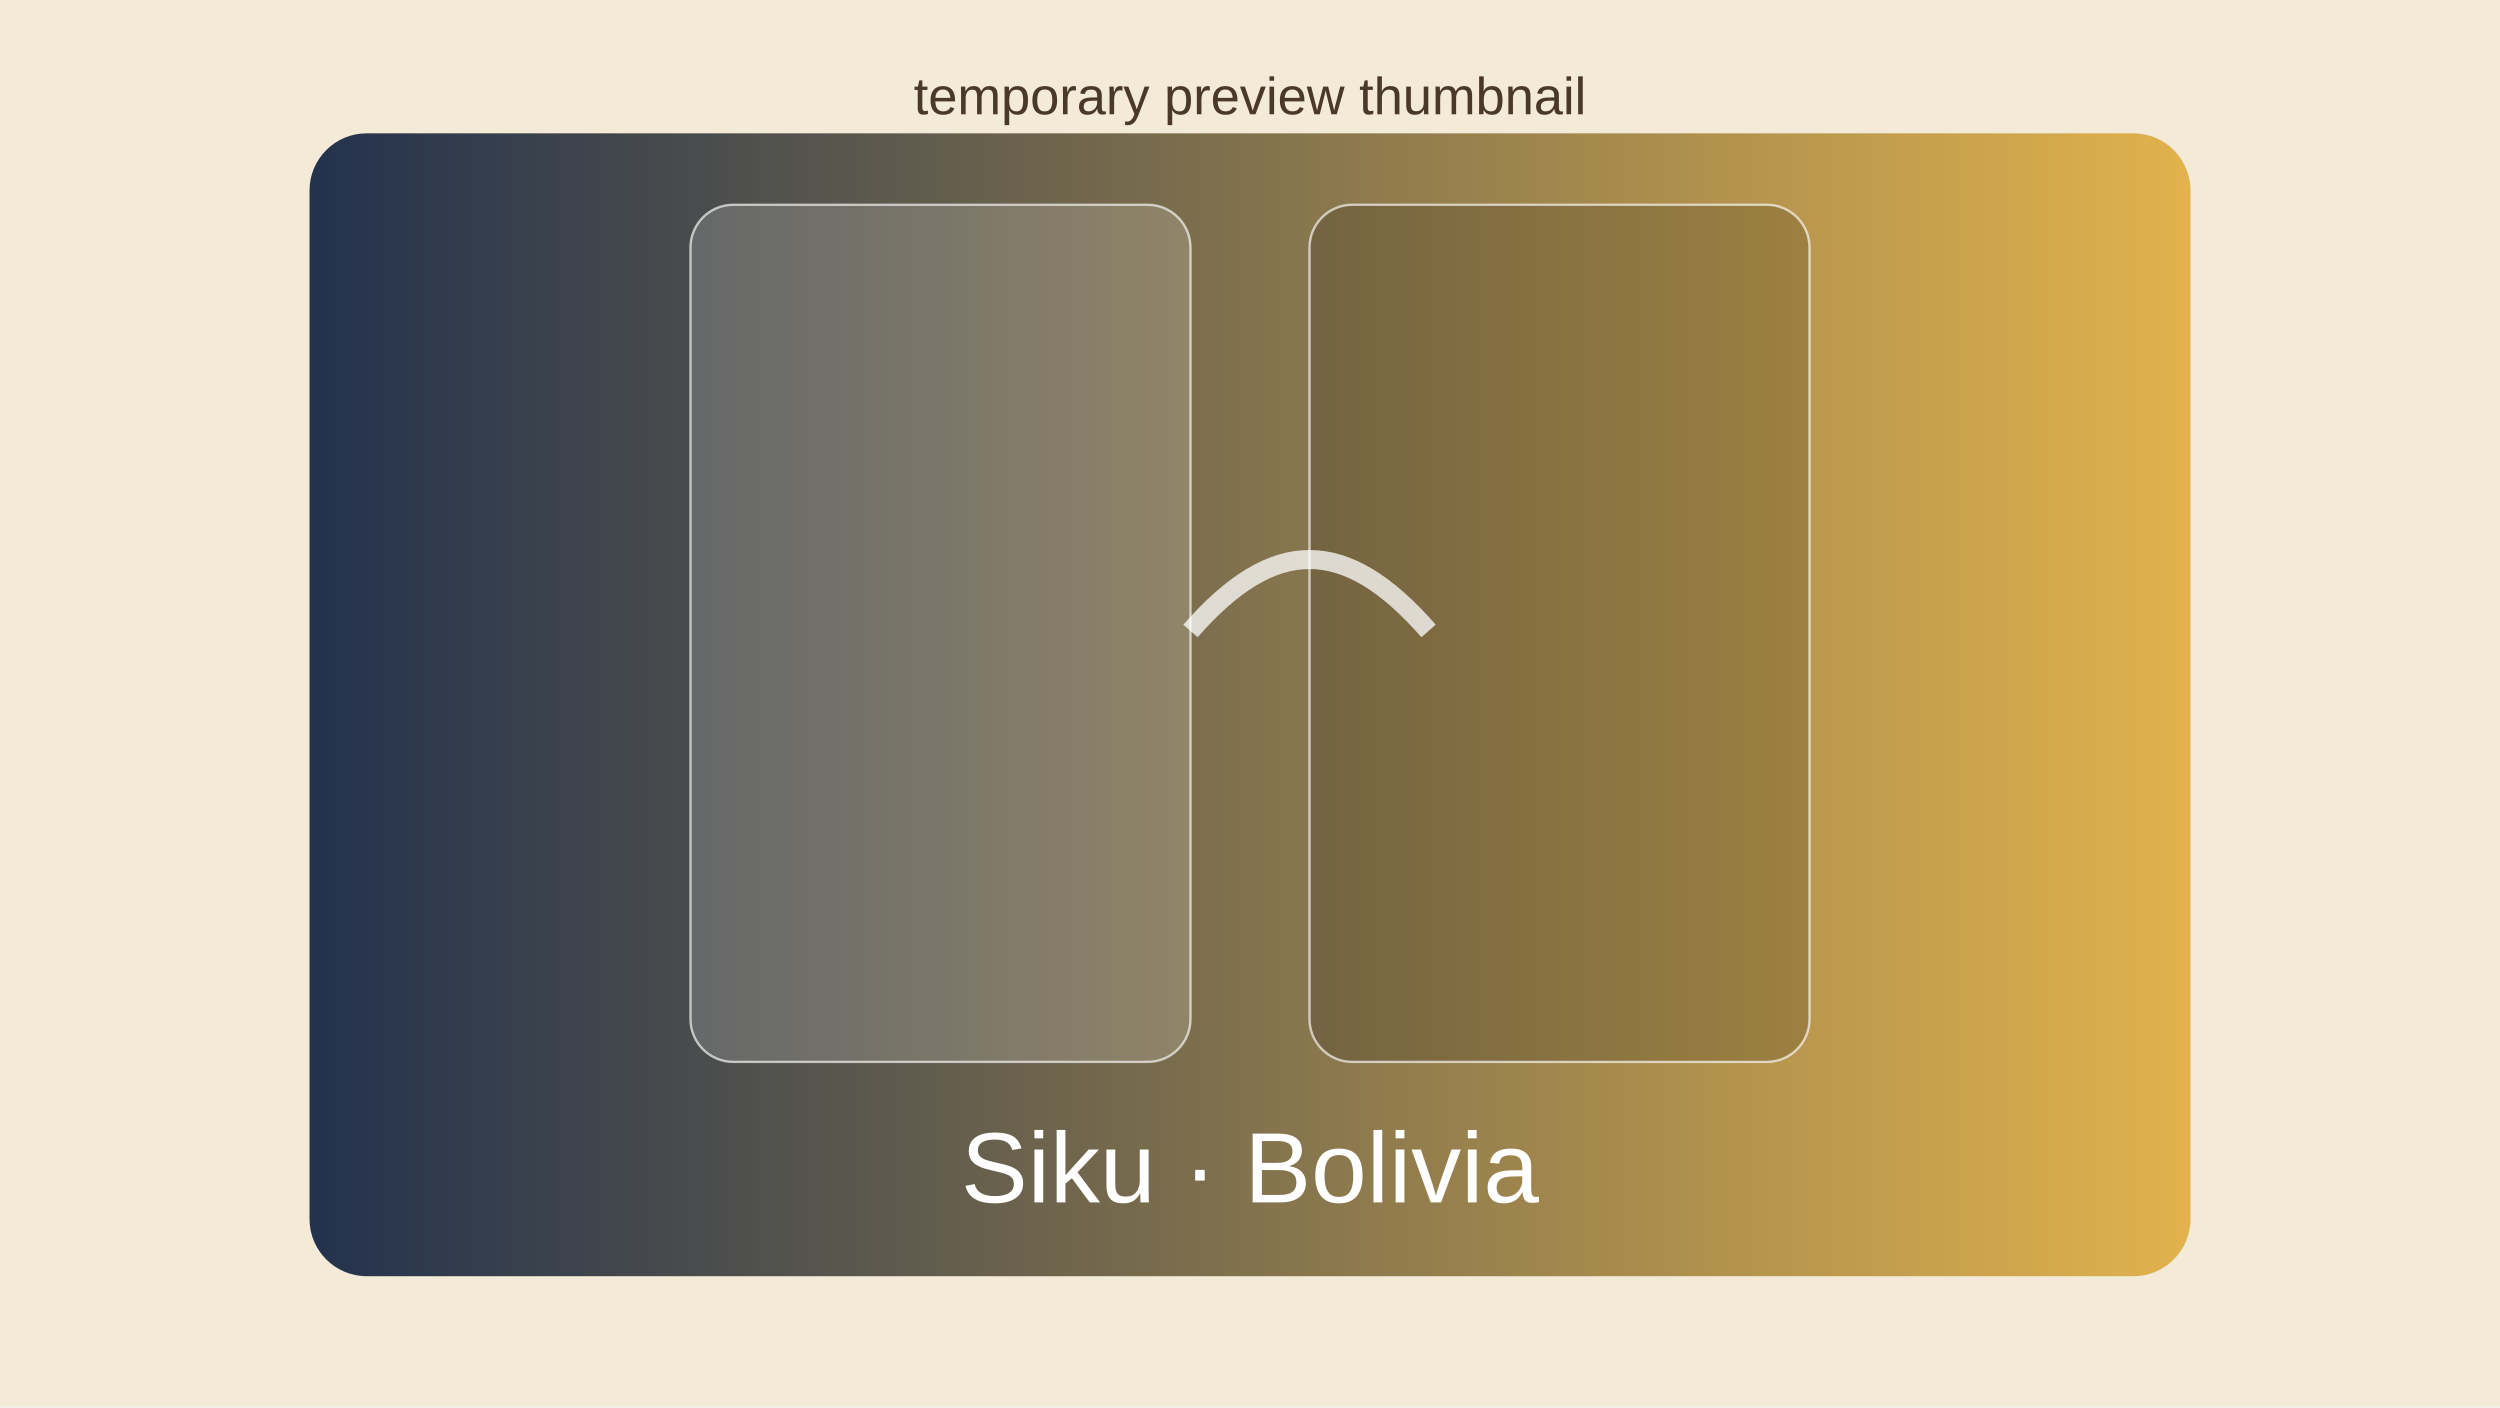
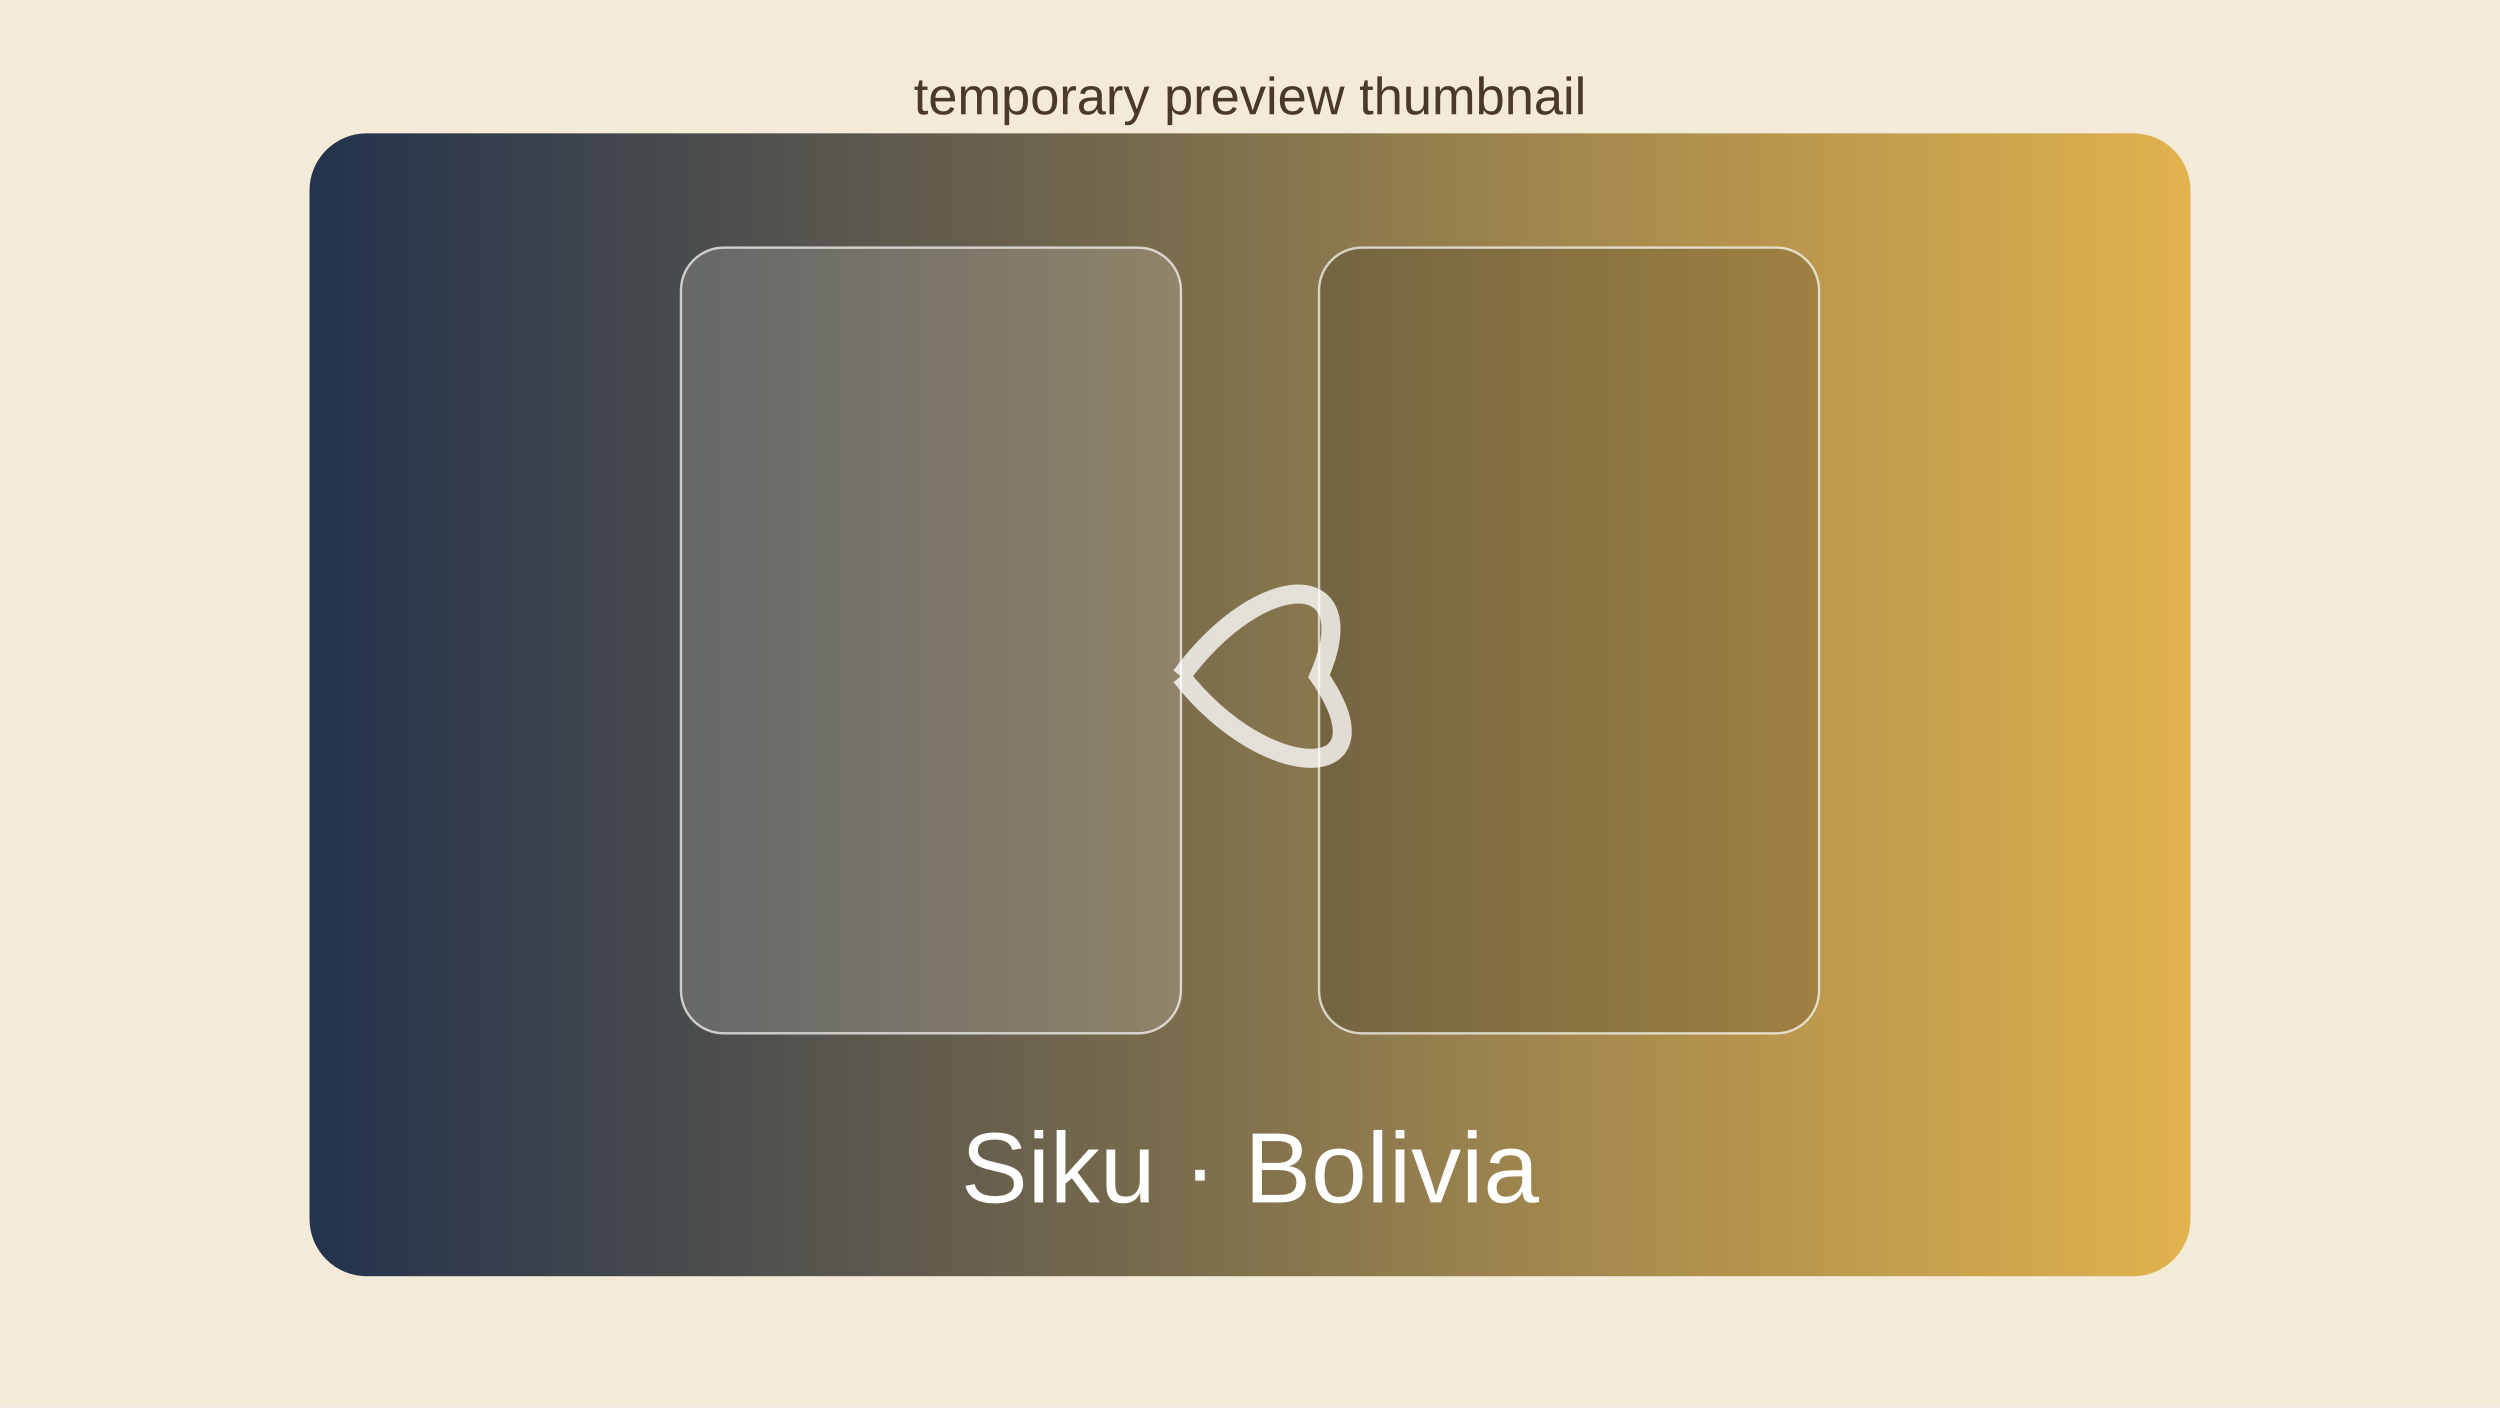
<svg xmlns="http://www.w3.org/2000/svg" viewBox="0 0 1050 591">
  <defs>
    <linearGradient id="g" x1="0" x2="1">
      <stop stop-color="#23324d" />
      <stop offset="1" stop-color="#e1b24d" />
    </linearGradient>
  </defs>
  <rect width="1050" height="591" fill="#f4ead8" />
  <rect x="130" y="56" width="790" height="480" rx="24" fill="url(#g)" />
-   <rect x="290" y="86" width="210" height="360" rx="18" fill="rgba(255,255,255,.16)" stroke="rgba(255,255,255,.65)" />
-   <rect x="550" y="86" width="210" height="360" rx="18" fill="rgba(0,0,0,.16)" stroke="rgba(255,255,255,.65)" />
-   <path d="M500 265 C535 225 565 225 600 265" fill="none" stroke="rgba(255,255,255,.75)" stroke-width="8" />
+   <rect x="286" y="104" width="210" height="330" rx="18" fill="rgba(255,255,255,.16)" stroke="rgba(255,255,255,.7)" />
+   <rect x="554" y="104" width="210" height="330" rx="18" fill="rgba(0,0,0,.16)" stroke="rgba(255,255,255,.7)" />
+   <path d="M496 284 C530 238 574 238 554 284 C586 330 532 330 496 284" fill="none" stroke="rgba(255,255,255,.78)" stroke-width="8" />
  <text x="525" y="505" text-anchor="middle" font-family="Arial, sans-serif" font-size="42" fill="#fff">Siku · Bolivia</text>
  <text x="525" y="48" text-anchor="middle" font-family="Arial, sans-serif" font-size="22" fill="#4a3829">temporary preview thumbnail</text>
</svg>
